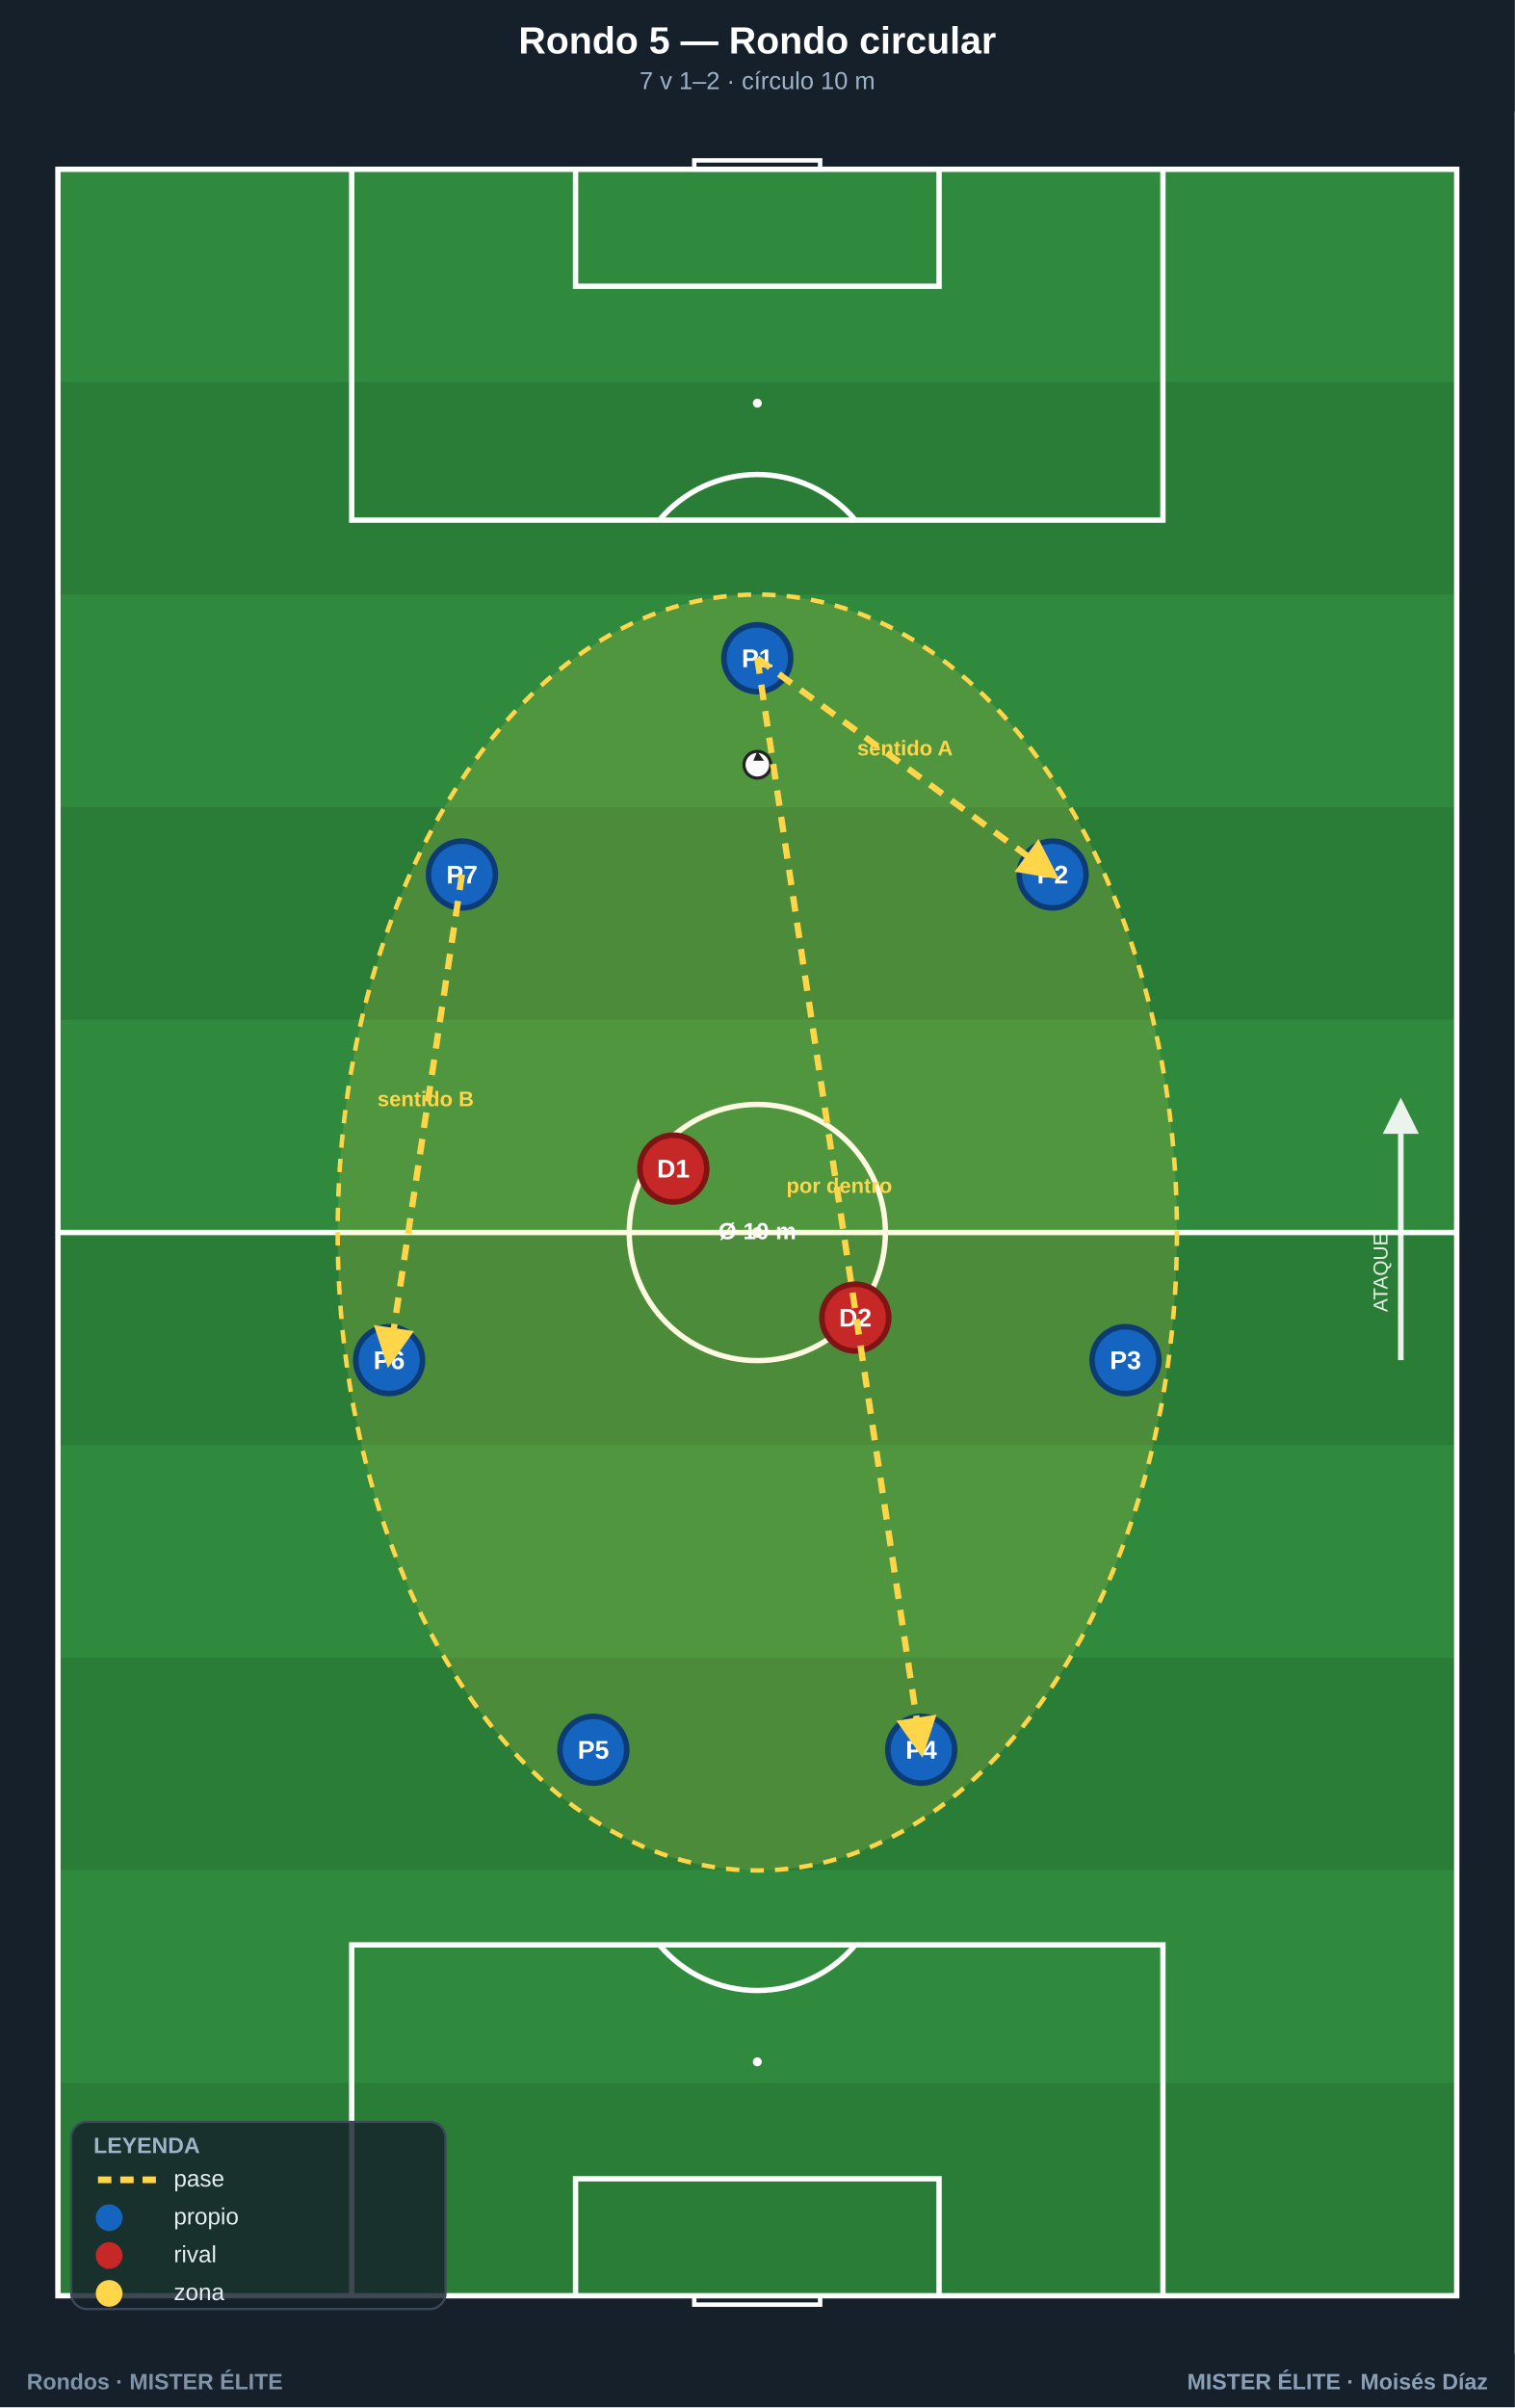
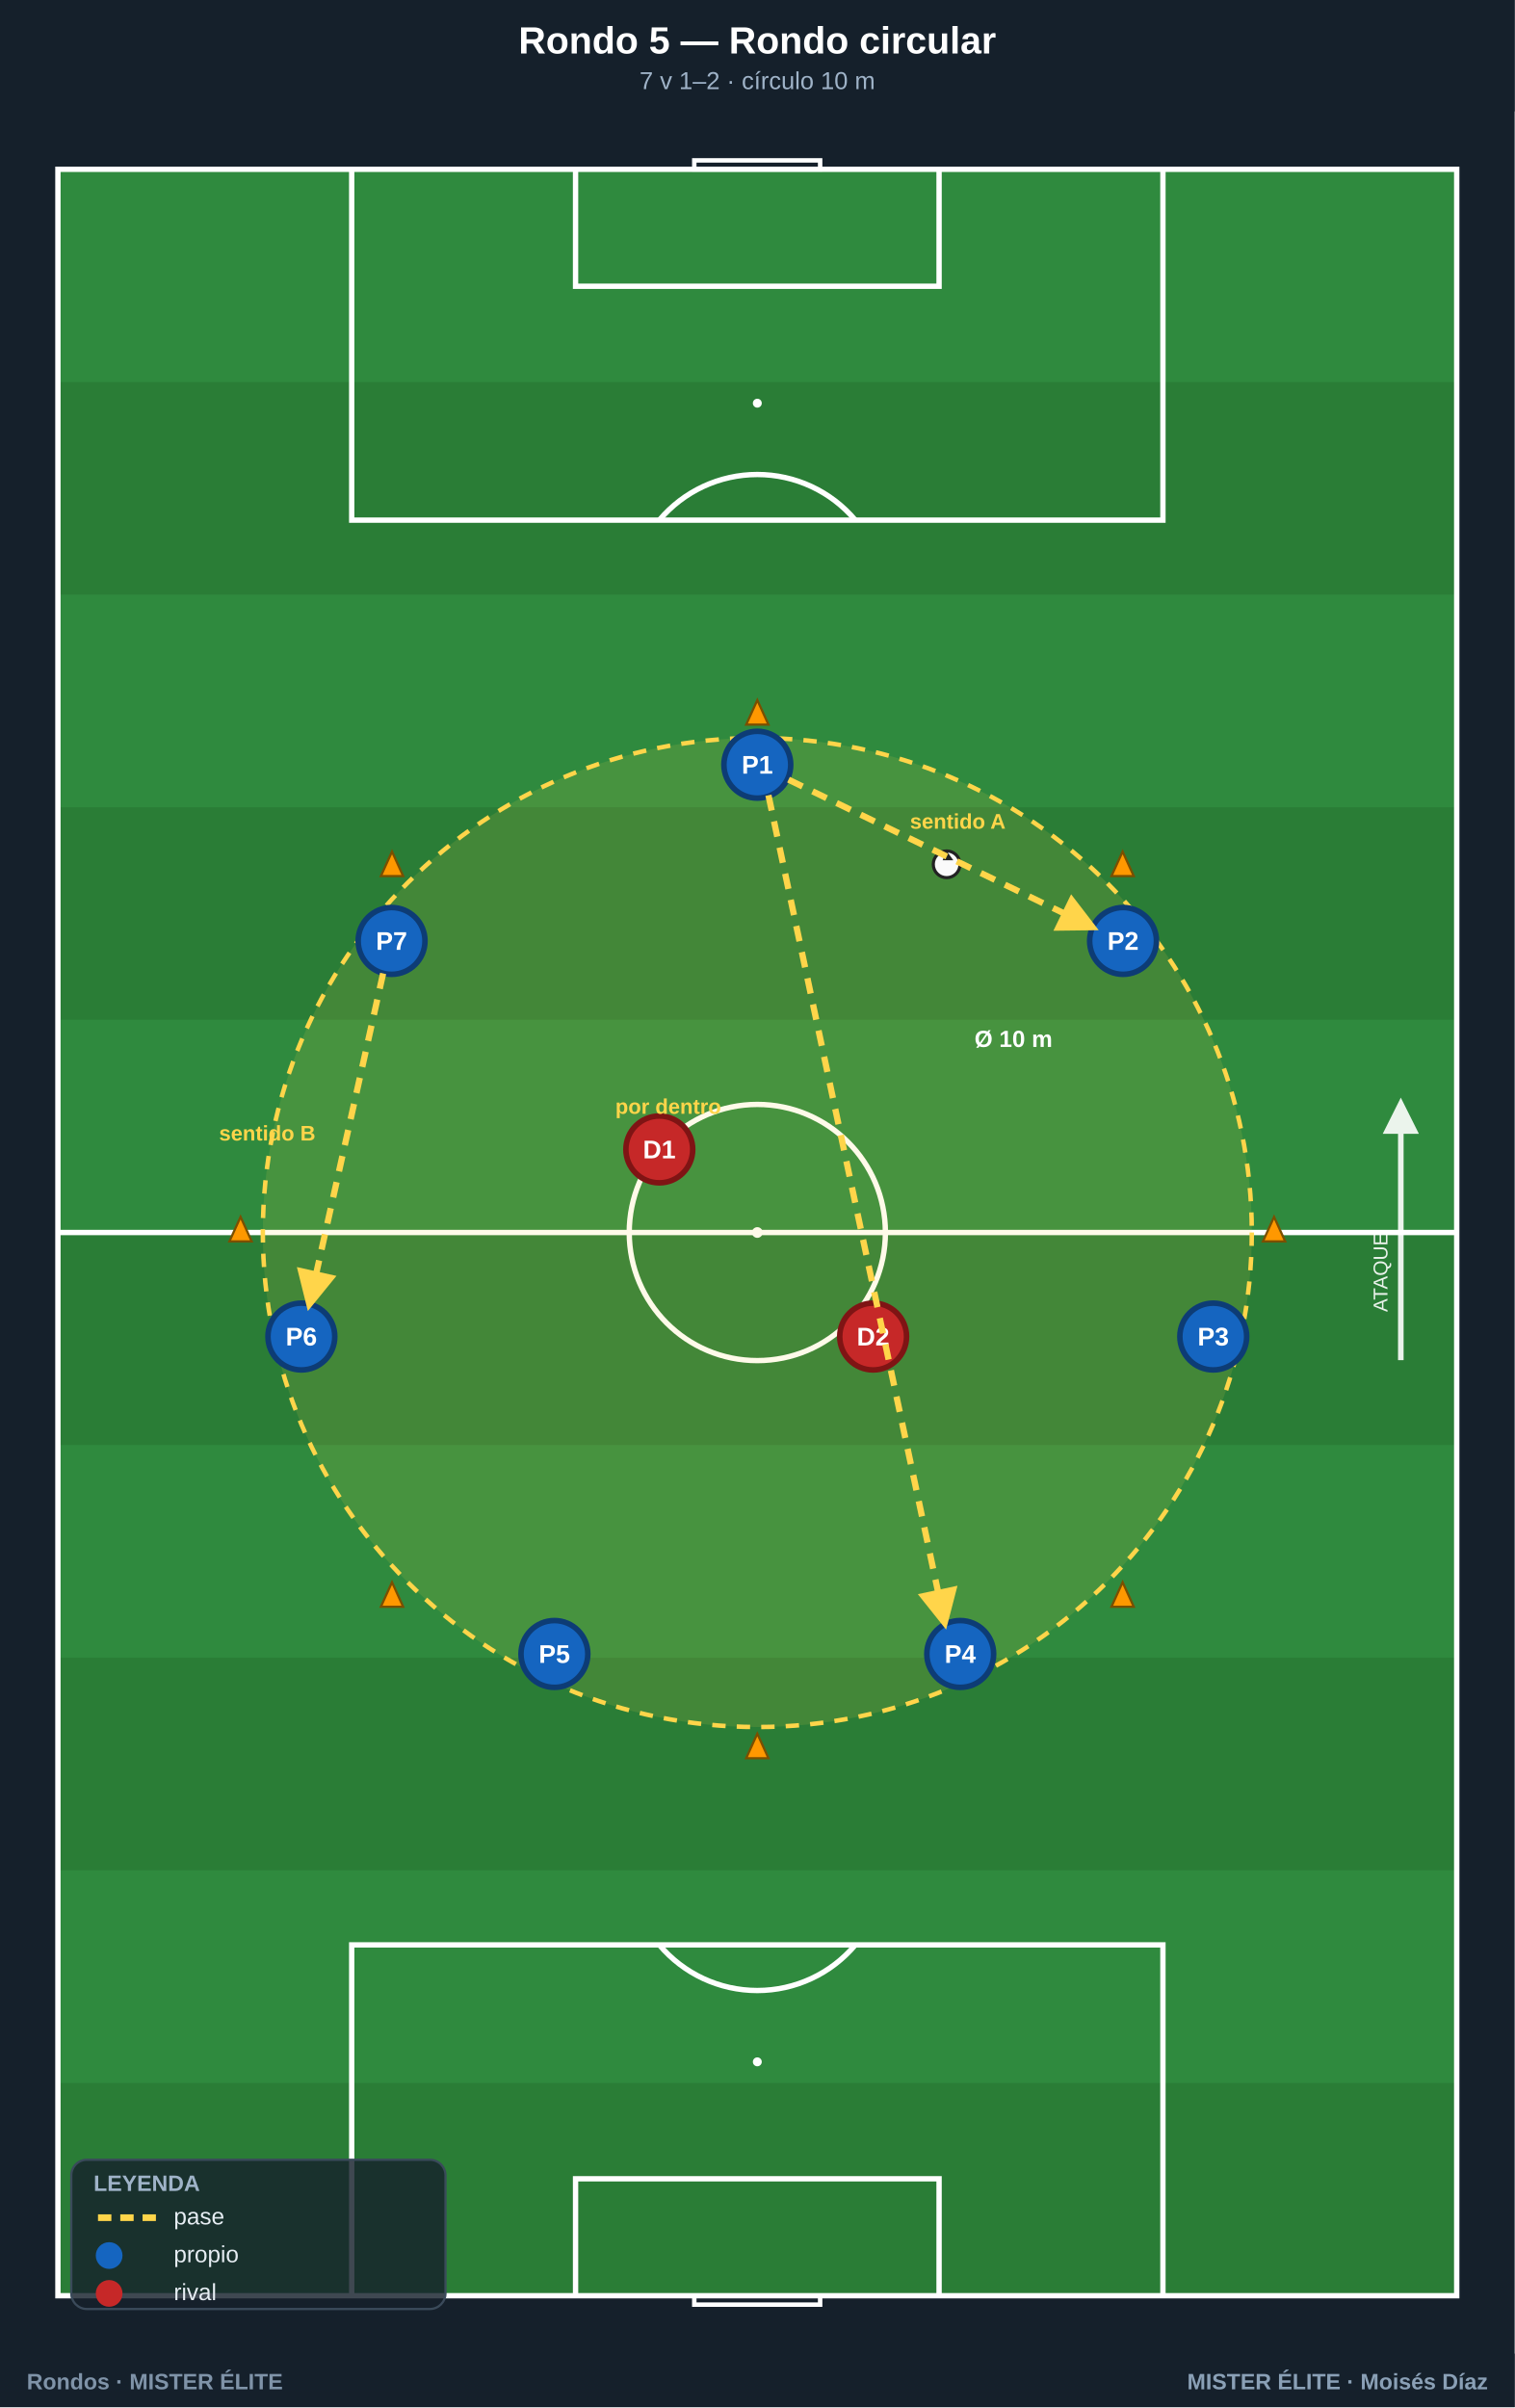
<svg xmlns="http://www.w3.org/2000/svg" viewBox="0 0 680 1081" width="680" height="1081" font-family="Segoe UI,Arial,sans-serif">
  <defs>
    <linearGradient id="sky" x1="0" y1="0" x2="0" y2="1">
      <stop offset="0" stop-color="#2f8a3e" />
      <stop offset="1" stop-color="#2b8139" />
    </linearGradient>
    <marker id="ah_pass" viewBox="0 0 10 10" refX="8" refY="5" markerWidth="6.5" markerHeight="6.5" orient="auto-start-reverse">
      <path d="M0,0 L10,5 L0,10 z" fill="#ffd54a" />
    </marker>
    <marker id="ah_run" viewBox="0 0 10 10" refX="8" refY="5" markerWidth="6.5" markerHeight="6.5" orient="auto-start-reverse">
      <path d="M0,0 L10,5 L0,10 z" fill="#ffffff" />
    </marker>
    <marker id="ah_drive" viewBox="0 0 10 10" refX="8" refY="5" markerWidth="6.5" markerHeight="6.5" orient="auto-start-reverse">
      <path d="M0,0 L10,5 L0,10 z" fill="#7ee0ff" />
    </marker>
    <marker id="ah_white" viewBox="0 0 10 10" refX="8" refY="5" markerWidth="6.5" markerHeight="6.5" orient="auto-start-reverse">
      <path d="M0,0 L10,5 L0,10 z" fill="#ffffff" />
    </marker>
  </defs>
  <rect x="0.0" y="0.0" width="680.0" height="1080.6" fill="#15202b" />
  <rect x="26.0" y="76.0" width="628.0" height="96.0" fill="#2f8a3e" />
  <rect x="26.0" y="171.5" width="628.0" height="96.0" fill="#2a7d36" />
  <rect x="26.0" y="266.9" width="628.0" height="96.0" fill="#2f8a3e" />
  <rect x="26.0" y="362.4" width="628.0" height="96.0" fill="#2a7d36" />
  <rect x="26.0" y="457.8" width="628.0" height="96.0" fill="#2f8a3e" />
  <rect x="26.0" y="553.3" width="628.0" height="96.0" fill="#2a7d36" />
  <rect x="26.0" y="648.7" width="628.0" height="96.0" fill="#2f8a3e" />
  <rect x="26.0" y="744.2" width="628.0" height="96.0" fill="#2a7d36" />
  <rect x="26.0" y="839.6" width="628.0" height="96.0" fill="#2f8a3e" />
  <rect x="26.0" y="935.1" width="628.0" height="96.0" fill="#2a7d36" />
  <rect x="26.0" y="76.0" width="628.0" height="954.6" fill="none" stroke="#ffffff" stroke-width="2.4" />
  <line x1="26.0" y1="553.3" x2="654.0" y2="553.3" stroke="#ffffff" stroke-width="2.4" opacity="1" />
  <circle cx="340.0" cy="553.3" r="57.5" fill="none" stroke="#ffffff" stroke-width="2.4" />
  <circle cx="340.0" cy="553.3" r="2.4" fill="#ffffff" />
  <path d="M157.9,76.0 L157.9,233.5 L522.1,233.5 L522.1,76.0" fill="none" stroke="#ffffff" stroke-width="2.4" />
  <path d="M258.4,76.0 L258.4,128.5 L421.6,128.5 L421.6,76.0" fill="none" stroke="#ffffff" stroke-width="2.4" />
  <circle cx="340.0" cy="181.0" r="2.0" fill="#ffffff" />
  <rect x="311.7" y="72.0" width="56.5" height="4" fill="none" stroke="#ffffff" stroke-width="2" />
  <path d="M296.0,233.5 A57.5,57.5 0 0 1 384.0,233.5" fill="none" stroke="#ffffff" stroke-width="2.4" />
  <path d="M157.9,1030.6 L157.9,873.1 L522.1,873.1 L522.1,1030.6" fill="none" stroke="#ffffff" stroke-width="2.4" />
  <path d="M258.4,1030.6 L258.4,978.1 L421.6,978.1 L421.6,1030.6" fill="none" stroke="#ffffff" stroke-width="2.4" />
  <circle cx="340.0" cy="925.6" r="2.0" fill="#ffffff" />
  <rect x="311.7" y="1030.6" width="56.5" height="4" fill="none" stroke="#ffffff" stroke-width="2" />
  <path d="M296.0,873.1 A57.5,57.5 0 0 0 384.0,873.1" fill="none" stroke="#ffffff" stroke-width="2.4" />
  <rect x="0.0" y="0.0" width="680.0" height="50.0" fill="#15202b" />
  <text x="340.0" y="24.0" font-family="Segoe UI,Arial,sans-serif" font-size="17" font-weight="800" fill="#ffffff" text-anchor="middle">Rondo 5 — Rondo circular</text>
  <text x="340.0" y="40.0" font-family="Segoe UI,Arial,sans-serif" font-size="11" font-weight="500" fill="#9fb3c8" text-anchor="middle">7 v 1–2 · círculo 10 m</text>
  <rect x="0.0" y="1056.6" width="680.0" height="24.0" fill="#15202b" />
  <text x="668.0" y="1072.6" font-family="Segoe UI,Arial,sans-serif" font-size="10" font-weight="700" fill="#8aa0b6" text-anchor="end">MISTER ÉLITE · Moisés Díaz</text>
  <text x="12.0" y="1072.6" font-family="Segoe UI,Arial,sans-serif" font-size="10" font-weight="600" fill="#7f93a8" text-anchor="start">Rondos · MISTER ÉLITE</text>
  <g opacity="0.9">
    <line x1="628.9" y1="610.6" x2="628.9" y2="496.0" stroke="#ffffff" stroke-width="2.5" marker-end="url(#ah_white)" />
    <text x="622.9" y="553.3" font-family="Segoe UI,Arial" font-size="9" fill="#ffffff" text-anchor="end" transform="rotate(-90 622.9 553.3)">ATAQUE</text>
  </g>
-   <path d="M340.0,288.5 l5,11 l-10,0 z" fill="#ff9800" stroke="#7a4f00" stroke-width="1" />
-   <path d="M472.6,385.6 l5,11 l-10,0 z" fill="#ff9800" stroke="#7a4f00" stroke-width="1" />
-   <path d="M505.3,603.6 l5,11 l-10,0 z" fill="#ff9800" stroke="#7a4f00" stroke-width="1" />
-   <path d="M413.6,778.5 l5,11 l-10,0 z" fill="#ff9800" stroke="#7a4f00" stroke-width="1" />
-   <path d="M266.4,778.5 l5,11 l-10,0 z" fill="#ff9800" stroke="#7a4f00" stroke-width="1" />
-   <path d="M174.7,603.6 l5,11 l-10,0 z" fill="#ff9800" stroke="#7a4f00" stroke-width="1" />
-   <path d="M207.4,385.6 l5,11 l-10,0 z" fill="#ff9800" stroke="#7a4f00" stroke-width="1" />
-   <ellipse cx="340.0" cy="553.3" rx="188.4" ry="286.4" fill="#ffd54a" fill-opacity="0.16" stroke="#ffd54a" stroke-width="2" stroke-dasharray="6 5" />
-   <text x="340.0" y="556.3" font-family="Segoe UI,Arial,sans-serif" font-size="10.5" font-weight="700" fill="#fff" text-anchor="middle">Ø 10 m</text>
+   <circle cx="340.0" cy="553.3" r="222" fill="#ffd54a" fill-opacity="0.12" stroke="#ffd54a" stroke-width="2" stroke-dasharray="6 5" />
+   <path d="M340.0,314.3 l5,11 l-10,0 z" fill="#ff9800" stroke="#7a4f00" stroke-width="1" />
+   <path d="M504.0,382.3 l5,11 l-10,0 z" fill="#ff9800" stroke="#7a4f00" stroke-width="1" />
+   <path d="M572.0,546.3 l5,11 l-10,0 z" fill="#ff9800" stroke="#7a4f00" stroke-width="1" />
+   <path d="M504.0,710.3 l5,11 l-10,0 z" fill="#ff9800" stroke="#7a4f00" stroke-width="1" />
+   <path d="M340.0,778.3 l5,11 l-10,0 z" fill="#ff9800" stroke="#7a4f00" stroke-width="1" />
+   <path d="M176.0,710.3 l5,11 l-10,0 z" fill="#ff9800" stroke="#7a4f00" stroke-width="1" />
+   <path d="M108.0,546.3 l5,11 l-10,0 z" fill="#ff9800" stroke="#7a4f00" stroke-width="1" />
+   <path d="M176.0,382.3 l5,11 l-10,0 z" fill="#ff9800" stroke="#7a4f00" stroke-width="1" />
+   <text x="455.0" y="470.0" font-family="Segoe UI,Arial,sans-serif" font-size="10.5" font-weight="700" fill="#fff" text-anchor="middle">Ø 10 m</text>
  <g>
-     <circle cx="340.0" cy="295.5" r="15" fill="#1565c0" stroke="#0d3c75" stroke-width="2.5" />
-     <text x="340.0" y="299.5" font-family="Segoe UI,Arial" font-size="11.5" font-weight="800" fill="#fff" text-anchor="middle">P1</text>
+     <circle cx="340.0" cy="343.3" r="15" fill="#1565c0" stroke="#0d3c75" stroke-width="2.5" />
+     <text x="340.0" y="347.3" font-family="Segoe UI,Arial" font-size="11.5" font-weight="800" fill="#fff" text-anchor="middle">P1</text>
  </g>
  <g>
-     <circle cx="472.6" cy="392.6" r="15" fill="#1565c0" stroke="#0d3c75" stroke-width="2.5" />
-     <text x="472.6" y="396.6" font-family="Segoe UI,Arial" font-size="11.5" font-weight="800" fill="#fff" text-anchor="middle">P2</text>
+     <circle cx="504.2" cy="422.4" r="15" fill="#1565c0" stroke="#0d3c75" stroke-width="2.5" />
+     <text x="504.2" y="426.4" font-family="Segoe UI,Arial" font-size="11.5" font-weight="800" fill="#fff" text-anchor="middle">P2</text>
  </g>
  <g>
-     <circle cx="505.3" cy="610.6" r="15" fill="#1565c0" stroke="#0d3c75" stroke-width="2.5" />
-     <text x="505.3" y="614.6" font-family="Segoe UI,Arial" font-size="11.5" font-weight="800" fill="#fff" text-anchor="middle">P3</text>
+     <circle cx="544.7" cy="600.0" r="15" fill="#1565c0" stroke="#0d3c75" stroke-width="2.5" />
+     <text x="544.7" y="604.0" font-family="Segoe UI,Arial" font-size="11.5" font-weight="800" fill="#fff" text-anchor="middle">P3</text>
  </g>
  <g>
-     <circle cx="413.6" cy="785.5" r="15" fill="#1565c0" stroke="#0d3c75" stroke-width="2.5" />
-     <text x="413.6" y="789.5" font-family="Segoe UI,Arial" font-size="11.5" font-weight="800" fill="#fff" text-anchor="middle">P4</text>
+     <circle cx="431.1" cy="742.5" r="15" fill="#1565c0" stroke="#0d3c75" stroke-width="2.5" />
+     <text x="431.1" y="746.5" font-family="Segoe UI,Arial" font-size="11.5" font-weight="800" fill="#fff" text-anchor="middle">P4</text>
  </g>
  <g>
-     <circle cx="266.4" cy="785.5" r="15" fill="#1565c0" stroke="#0d3c75" stroke-width="2.5" />
-     <text x="266.4" y="789.5" font-family="Segoe UI,Arial" font-size="11.5" font-weight="800" fill="#fff" text-anchor="middle">P5</text>
+     <circle cx="248.9" cy="742.5" r="15" fill="#1565c0" stroke="#0d3c75" stroke-width="2.5" />
+     <text x="248.9" y="746.5" font-family="Segoe UI,Arial" font-size="11.5" font-weight="800" fill="#fff" text-anchor="middle">P5</text>
  </g>
  <g>
-     <circle cx="174.7" cy="610.6" r="15" fill="#1565c0" stroke="#0d3c75" stroke-width="2.5" />
-     <text x="174.7" y="614.6" font-family="Segoe UI,Arial" font-size="11.5" font-weight="800" fill="#fff" text-anchor="middle">P6</text>
+     <circle cx="135.3" cy="600.0" r="15" fill="#1565c0" stroke="#0d3c75" stroke-width="2.5" />
+     <text x="135.3" y="604.0" font-family="Segoe UI,Arial" font-size="11.5" font-weight="800" fill="#fff" text-anchor="middle">P6</text>
  </g>
  <g>
-     <circle cx="207.4" cy="392.6" r="15" fill="#1565c0" stroke="#0d3c75" stroke-width="2.5" />
-     <text x="207.4" y="396.6" font-family="Segoe UI,Arial" font-size="11.5" font-weight="800" fill="#fff" text-anchor="middle">P7</text>
+     <circle cx="175.8" cy="422.4" r="15" fill="#1565c0" stroke="#0d3c75" stroke-width="2.5" />
+     <text x="175.8" y="426.4" font-family="Segoe UI,Arial" font-size="11.5" font-weight="800" fill="#fff" text-anchor="middle">P7</text>
  </g>
  <g>
-     <circle cx="302.3" cy="524.6" r="15" fill="#c62828" stroke="#7f1414" stroke-width="2.5" />
-     <text x="302.3" y="528.6" font-family="Segoe UI,Arial" font-size="11.5" font-weight="800" fill="#fff" text-anchor="middle">D1</text>
+     <circle cx="296.0" cy="516.0" r="15" fill="#c62828" stroke="#7f1414" stroke-width="2.5" />
+     <text x="296.0" y="520.0" font-family="Segoe UI,Arial" font-size="11.5" font-weight="800" fill="#fff" text-anchor="middle">D1</text>
  </g>
  <g>
-     <circle cx="384.0" cy="591.5" r="15" fill="#c62828" stroke="#7f1414" stroke-width="2.5" />
-     <text x="384.0" y="595.5" font-family="Segoe UI,Arial" font-size="11.5" font-weight="800" fill="#fff" text-anchor="middle">D2</text>
+     <circle cx="392.0" cy="600.0" r="15" fill="#c62828" stroke="#7f1414" stroke-width="2.5" />
+     <text x="392.0" y="604.0" font-family="Segoe UI,Arial" font-size="11.5" font-weight="800" fill="#fff" text-anchor="middle">D2</text>
  </g>
-   <circle cx="340.0" cy="343.3" r="6.0" fill="#fafafa" stroke="#222" stroke-width="1.4" />
-   <path d="M340.0,337.3 l3.0,4.2 l-4.8,0 z" fill="#222" />
-   <line x1="340.0" y1="295.5" x2="472.6" y2="392.6" stroke="#ffd54a" stroke-width="2.8" stroke-dasharray="7 5" marker-end="url(#ah_pass)" />
-   <text x="406.3" y="339.1" font-family="Segoe UI,Arial,sans-serif" font-size="9.5" font-weight="700" fill="#ffd54a" text-anchor="middle">sentido A</text>
-   <line x1="207.4" y1="392.6" x2="174.7" y2="610.6" stroke="#ffd54a" stroke-width="2.8" stroke-dasharray="7 5" marker-end="url(#ah_pass)" />
-   <text x="191.1" y="496.6" font-family="Segoe UI,Arial,sans-serif" font-size="9.5" font-weight="700" fill="#ffd54a" text-anchor="middle">sentido B</text>
-   <line x1="340.0" y1="295.5" x2="413.6" y2="785.5" stroke="#ffd54a" stroke-width="2.8" stroke-dasharray="7 5" marker-end="url(#ah_pass)" />
-   <text x="376.8" y="535.5" font-family="Segoe UI,Arial,sans-serif" font-size="9.5" font-weight="700" fill="#ffd54a" text-anchor="middle">por dentro</text>
+   <circle cx="425.0" cy="388.0" r="6.0" fill="#fafafa" stroke="#222" stroke-width="1.4" />
+   <path d="M425.0,382.0 l3.0,4.2 l-4.8,0 z" fill="#222" />
+   <line x1="354.0" y1="350.0" x2="490.0" y2="416.0" stroke="#ffd54a" stroke-width="2.8" stroke-dasharray="7 5" marker-end="url(#ah_pass)" />
+   <text x="430.0" y="372.0" font-family="Segoe UI,Arial,sans-serif" font-size="9.5" font-weight="700" fill="#ffd54a" text-anchor="middle">sentido A</text>
+   <line x1="172.0" y1="437.0" x2="139.0" y2="585.0" stroke="#ffd54a" stroke-width="2.8" stroke-dasharray="7 5" marker-end="url(#ah_pass)" />
+   <text x="120.0" y="512.0" font-family="Segoe UI,Arial,sans-serif" font-size="9.5" font-weight="700" fill="#ffd54a" text-anchor="middle">sentido B</text>
+   <line x1="345.0" y1="357.0" x2="424.0" y2="728.0" stroke="#ffd54a" stroke-width="2.8" stroke-dasharray="7 5" marker-end="url(#ah_pass)" />
+   <text x="300.0" y="500.0" font-family="Segoe UI,Arial,sans-serif" font-size="9.5" font-weight="700" fill="#ffd54a" text-anchor="middle">por dentro</text>
  <g>
-     <rect x="32" y="952.56" width="168" height="84" rx="7" fill="#15202b" fill-opacity="0.82" stroke="#3a4a5a" stroke-width="1" />
-     <text x="42" y="966.56" font-family="Segoe UI,Arial" font-size="10" font-weight="800" fill="#9fb3c8">LEYENDA</text>
-     <line x1="44" y1="978.56" x2="70" y2="978.56" stroke="#ffd54a" stroke-width="3" stroke-dasharray="6 4" />
-     <text x="78" y="981.56" font-family="Segoe UI,Arial" font-size="10.5" fill="#e6edf3">pase</text>
-     <circle cx="49" cy="995.56" r="6" fill="#1565c0" />
-     <text x="78" y="998.56" font-family="Segoe UI,Arial" font-size="10.5" fill="#e6edf3">propio</text>
-     <circle cx="49" cy="1012.56" r="6" fill="#c62828" />
-     <text x="78" y="1015.56" font-family="Segoe UI,Arial" font-size="10.5" fill="#e6edf3">rival</text>
-     <circle cx="49" cy="1029.56" r="6" fill="#ffd54a" />
-     <text x="78" y="1032.56" font-family="Segoe UI,Arial" font-size="10.5" fill="#e6edf3">zona</text>
+     <rect x="32" y="969.56" width="168" height="67" rx="7" fill="#15202b" fill-opacity="0.82" stroke="#3a4a5a" stroke-width="1" />
+     <text x="42" y="983.56" font-family="Segoe UI,Arial" font-size="10" font-weight="800" fill="#9fb3c8">LEYENDA</text>
+     <line x1="44" y1="995.56" x2="70" y2="995.56" stroke="#ffd54a" stroke-width="3" stroke-dasharray="6 4" />
+     <text x="78" y="998.56" font-family="Segoe UI,Arial" font-size="10.5" fill="#e6edf3">pase</text>
+     <circle cx="49" cy="1012.56" r="6" fill="#1565c0" />
+     <text x="78" y="1015.56" font-family="Segoe UI,Arial" font-size="10.5" fill="#e6edf3">propio</text>
+     <circle cx="49" cy="1029.56" r="6" fill="#c62828" />
+     <text x="78" y="1032.56" font-family="Segoe UI,Arial" font-size="10.5" fill="#e6edf3">rival</text>
  </g>
</svg>
